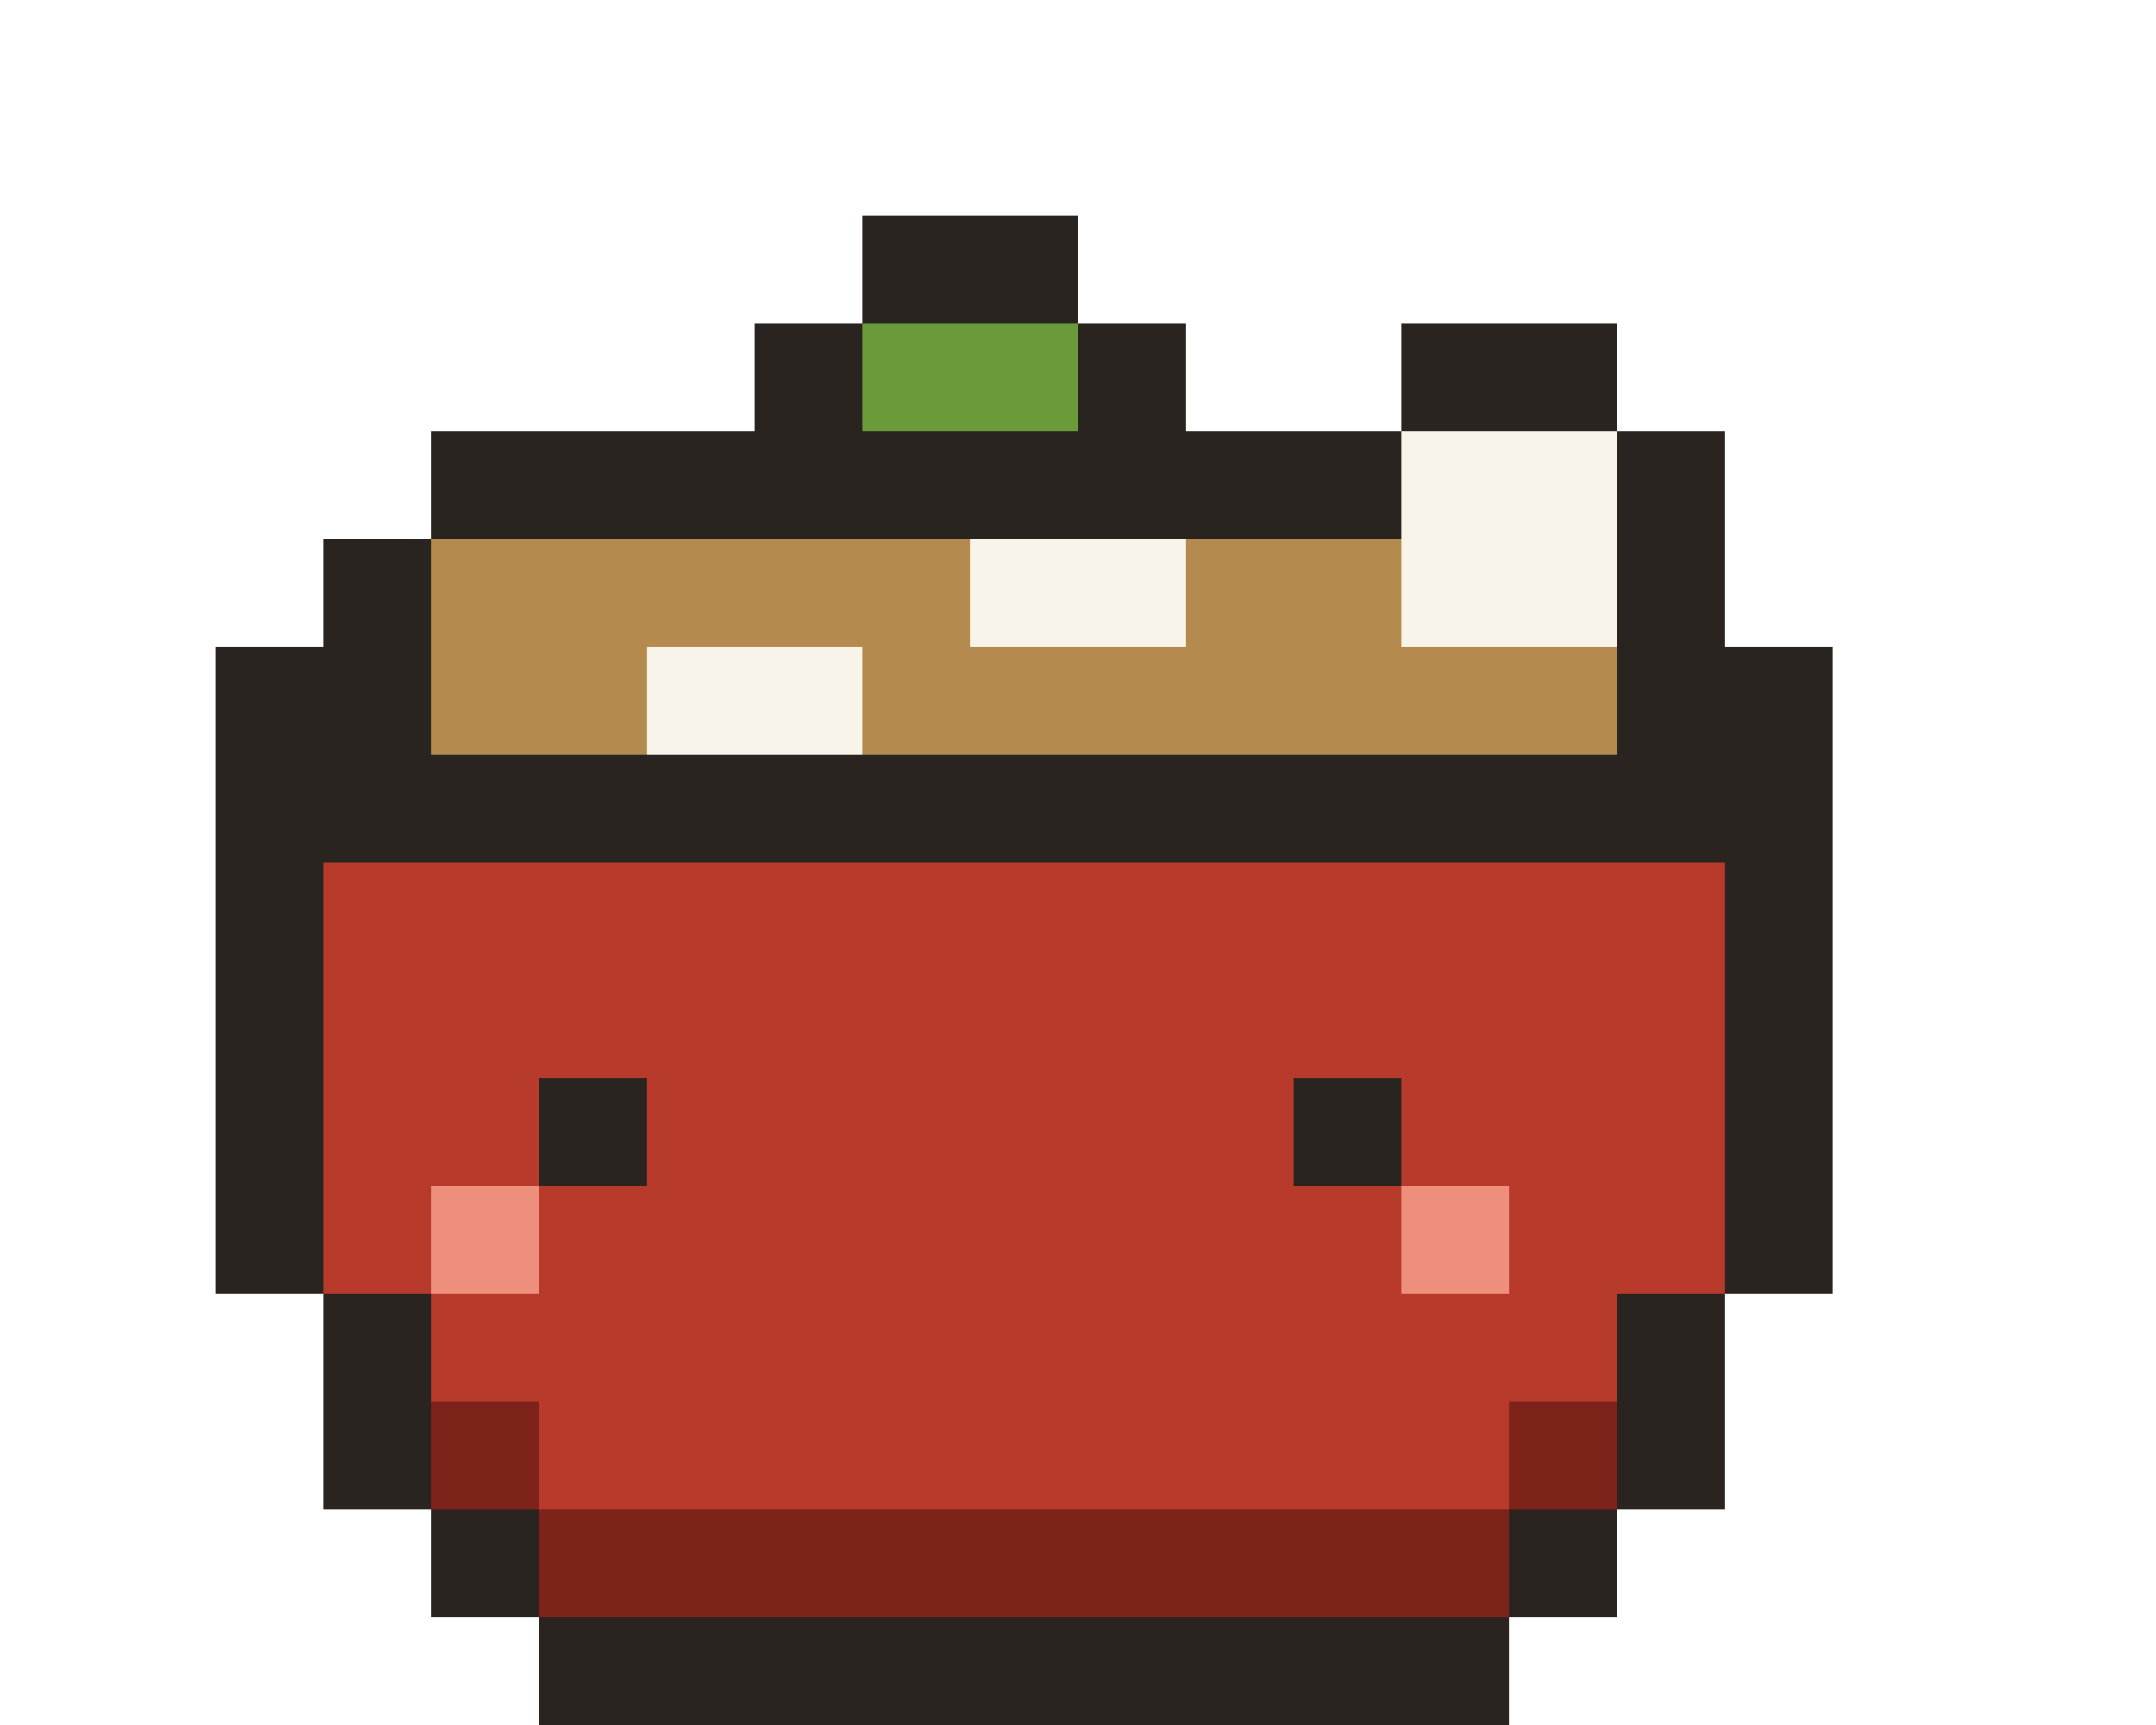
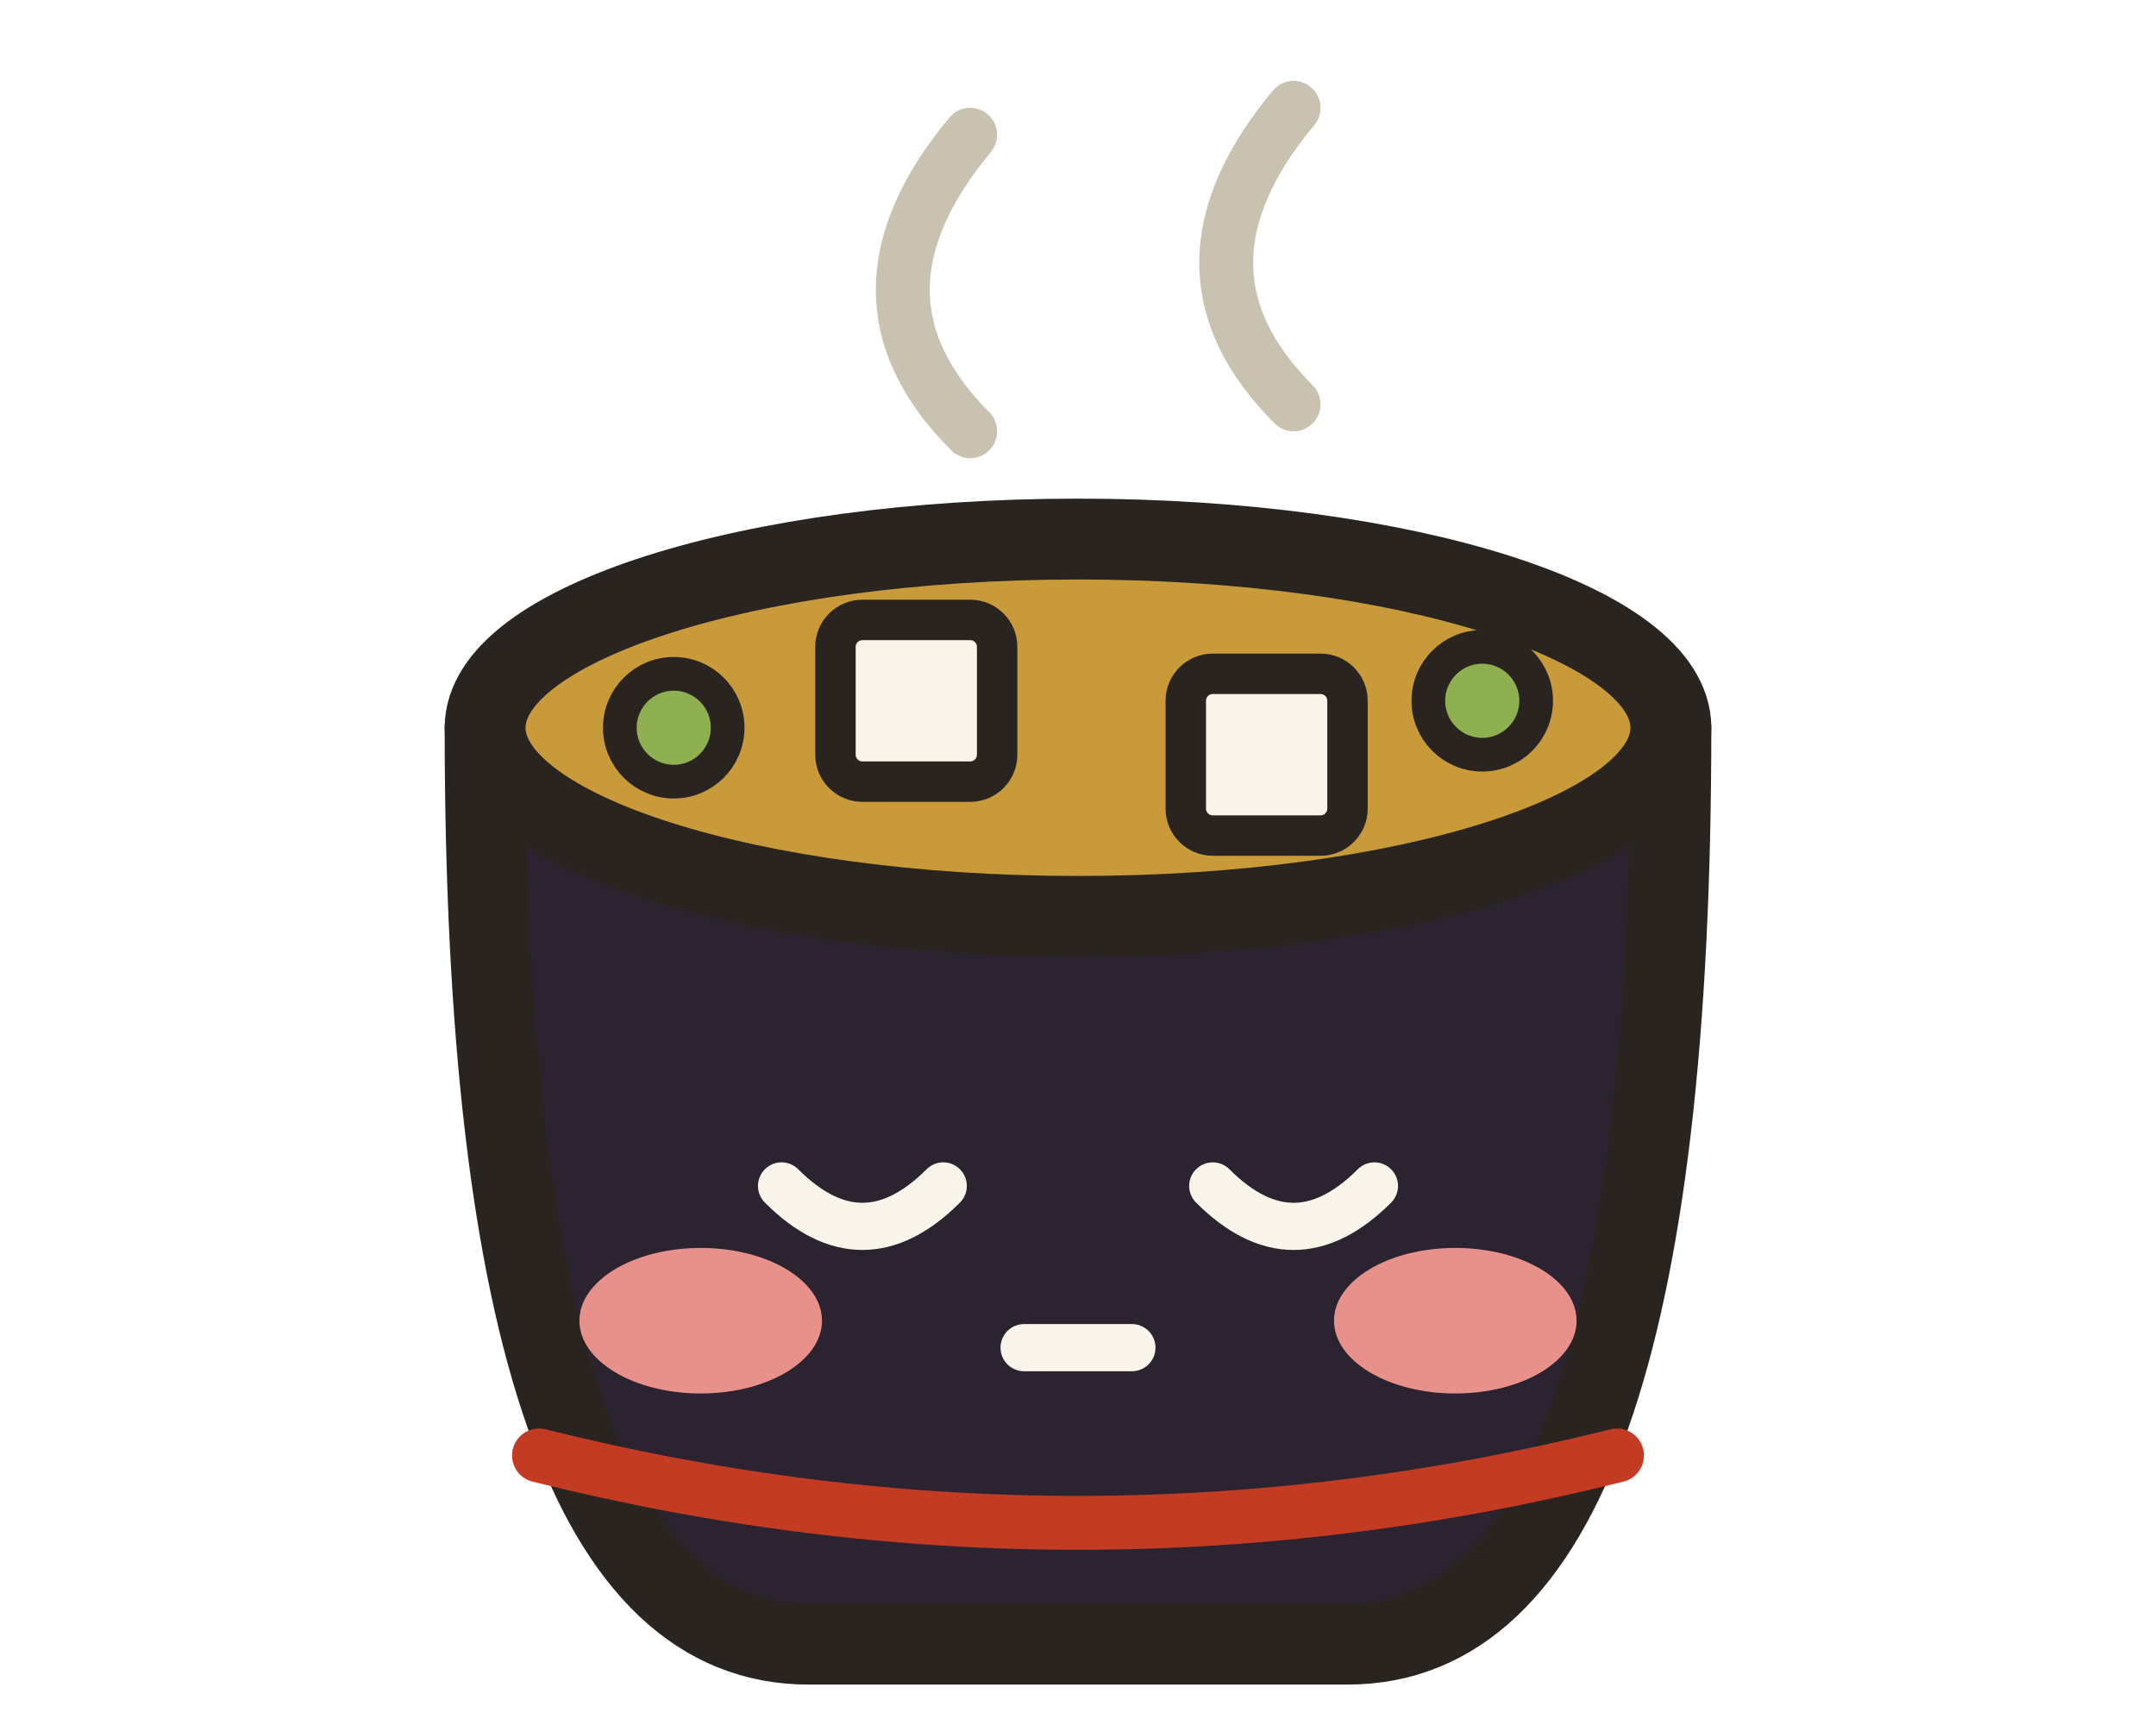
- <svg xmlns="http://www.w3.org/2000/svg" viewBox="0 0 20 16" width="160" height="128" shape-rendering="crispEdges">
-   <rect x="8" y="2" width="2" height="1" fill="#2a2420" />
-   <rect x="7" y="3" width="1" height="1" fill="#2a2420" />
-   <rect x="8" y="3" width="2" height="1" fill="#6a9a3a" />
-   <rect x="10" y="3" width="1" height="1" fill="#2a2420" />
-   <rect x="13" y="3" width="2" height="1" fill="#2a2420" />
-   <rect x="4" y="4" width="9" height="1" fill="#2a2420" />
-   <rect x="13" y="4" width="2" height="1" fill="#f8f4ea" />
-   <rect x="15" y="4" width="1" height="1" fill="#2a2420" />
-   <rect x="3" y="5" width="1" height="1" fill="#2a2420" />
-   <rect x="4" y="5" width="5" height="1" fill="#b58a4e" />
-   <rect x="9" y="5" width="2" height="1" fill="#f8f4ea" />
-   <rect x="11" y="5" width="2" height="1" fill="#b58a4e" />
-   <rect x="13" y="5" width="2" height="1" fill="#f8f4ea" />
-   <rect x="15" y="5" width="1" height="1" fill="#2a2420" />
-   <rect x="2" y="6" width="2" height="1" fill="#2a2420" />
-   <rect x="4" y="6" width="2" height="1" fill="#b58a4e" />
-   <rect x="6" y="6" width="2" height="1" fill="#f8f4ea" />
-   <rect x="8" y="6" width="7" height="1" fill="#b58a4e" />
-   <rect x="15" y="6" width="2" height="1" fill="#2a2420" />
-   <rect x="2" y="7" width="15" height="1" fill="#2a2420" />
-   <rect x="2" y="8" width="1" height="1" fill="#2a2420" />
-   <rect x="3" y="8" width="13" height="1" fill="#b83a2a" />
-   <rect x="16" y="8" width="1" height="1" fill="#2a2420" />
-   <rect x="2" y="9" width="1" height="1" fill="#2a2420" />
-   <rect x="3" y="9" width="13" height="1" fill="#b83a2a" />
-   <rect x="16" y="9" width="1" height="1" fill="#2a2420" />
-   <rect x="2" y="10" width="1" height="1" fill="#2a2420" />
-   <rect x="3" y="10" width="2" height="1" fill="#b83a2a" />
-   <rect x="5" y="10" width="1" height="1" fill="#2a2420" />
-   <rect x="6" y="10" width="6" height="1" fill="#b83a2a" />
-   <rect x="12" y="10" width="1" height="1" fill="#2a2420" />
-   <rect x="13" y="10" width="3" height="1" fill="#b83a2a" />
-   <rect x="16" y="10" width="1" height="1" fill="#2a2420" />
-   <rect x="2" y="11" width="1" height="1" fill="#2a2420" />
-   <rect x="3" y="11" width="1" height="1" fill="#b83a2a" />
-   <rect x="4" y="11" width="1" height="1" fill="#ee8f7e" />
-   <rect x="5" y="11" width="8" height="1" fill="#b83a2a" />
-   <rect x="13" y="11" width="1" height="1" fill="#ee8f7e" />
-   <rect x="14" y="11" width="2" height="1" fill="#b83a2a" />
-   <rect x="16" y="11" width="1" height="1" fill="#2a2420" />
-   <rect x="3" y="12" width="1" height="1" fill="#2a2420" />
-   <rect x="4" y="12" width="11" height="1" fill="#b83a2a" />
-   <rect x="15" y="12" width="1" height="1" fill="#2a2420" />
-   <rect x="3" y="13" width="1" height="1" fill="#2a2420" />
-   <rect x="4" y="13" width="1" height="1" fill="#7e231a" />
-   <rect x="5" y="13" width="9" height="1" fill="#b83a2a" />
-   <rect x="14" y="13" width="1" height="1" fill="#7e231a" />
-   <rect x="15" y="13" width="1" height="1" fill="#2a2420" />
-   <rect x="4" y="14" width="1" height="1" fill="#2a2420" />
-   <rect x="5" y="14" width="9" height="1" fill="#7e231a" />
-   <rect x="14" y="14" width="1" height="1" fill="#2a2420" />
-   <rect x="5" y="15" width="9" height="1" fill="#2a2420" />
+ <svg xmlns="http://www.w3.org/2000/svg" viewBox="0 0 160 128" width="160" height="128">
+   <path d="M96 8 Q86 20 96 30 M72 10 Q62 22 72 32" fill="none" stroke="#c9c2b0" stroke-width="4" stroke-linejoin="round" stroke-linecap="round" />
+   <path d="M36 54 L124 54 Q124 122 100 122 L60 122 Q36 122 36 54 Z" fill="#2b2430" stroke="#2a2420" stroke-width="6" stroke-linejoin="round" stroke-linecap="round" />
+   <ellipse cx="80" cy="54" rx="44" ry="14" fill="#c89a3a" stroke="#2a2420" stroke-width="6" stroke-linejoin="round" stroke-linecap="round" />
+   <rect x="62" y="46" width="12" height="12" rx="2" fill="#f8f4ea" stroke="#2a2420" stroke-width="3" stroke-linejoin="round" stroke-linecap="round" />
+   <rect x="88" y="50" width="12" height="12" rx="2" fill="#f8f4ea" stroke="#2a2420" stroke-width="3" stroke-linejoin="round" stroke-linecap="round" />
+   <circle cx="110" cy="52" r="4" fill="#8fb050" stroke="#2a2420" stroke-width="2.5" stroke-linejoin="round" stroke-linecap="round" />
+   <circle cx="50" cy="54" r="4" fill="#8fb050" stroke="#2a2420" stroke-width="2.5" stroke-linejoin="round" stroke-linecap="round" />
+   <path d="M40 108 Q80 118 120 108" fill="none" stroke="#c23b22" stroke-width="4" stroke-linejoin="round" stroke-linecap="round" />
+   <ellipse cx="52" cy="98" rx="9.0" ry="5.4" fill="#e8908a" />
+   <ellipse cx="108" cy="98" rx="9.0" ry="5.4" fill="#e8908a" />
+   <path d="M58 88 Q64 94 70 88" fill="none" stroke="#f8f4ea" stroke-width="3.5" stroke-linejoin="round" stroke-linecap="round" />
+   <path d="M90 88 Q96 94 102 88" fill="none" stroke="#f8f4ea" stroke-width="3.5" stroke-linejoin="round" stroke-linecap="round" />
+   <path d="M76 100 L84 100" fill="none" stroke="#f8f4ea" stroke-width="3.5" stroke-linejoin="round" stroke-linecap="round" />
</svg>
